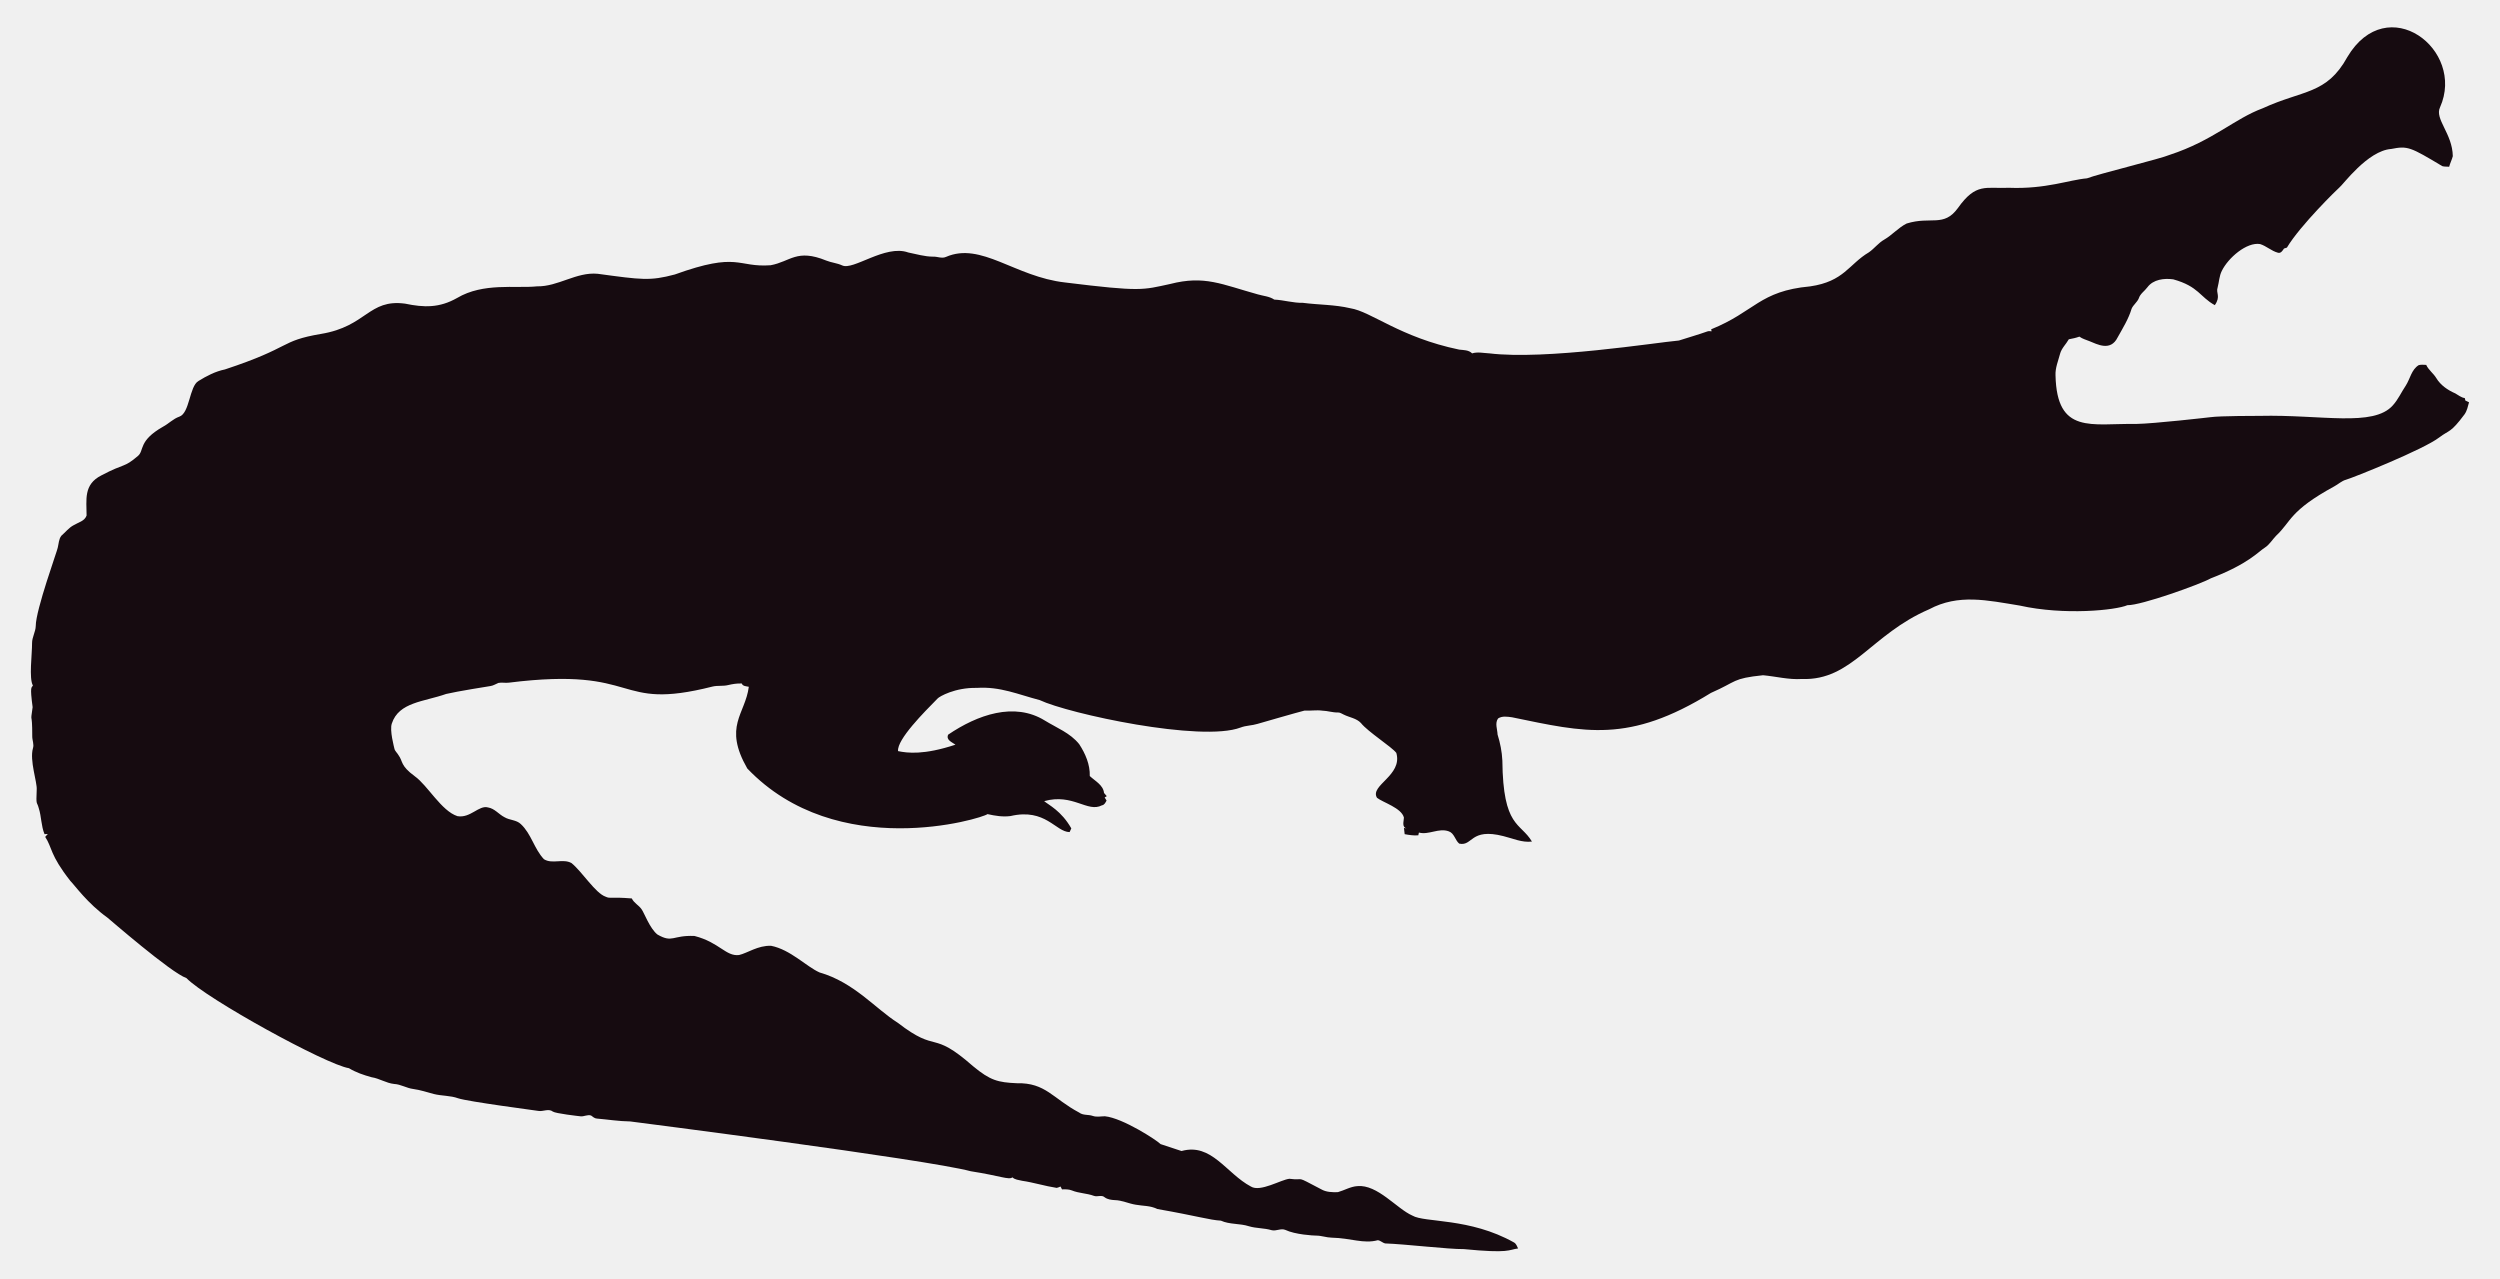
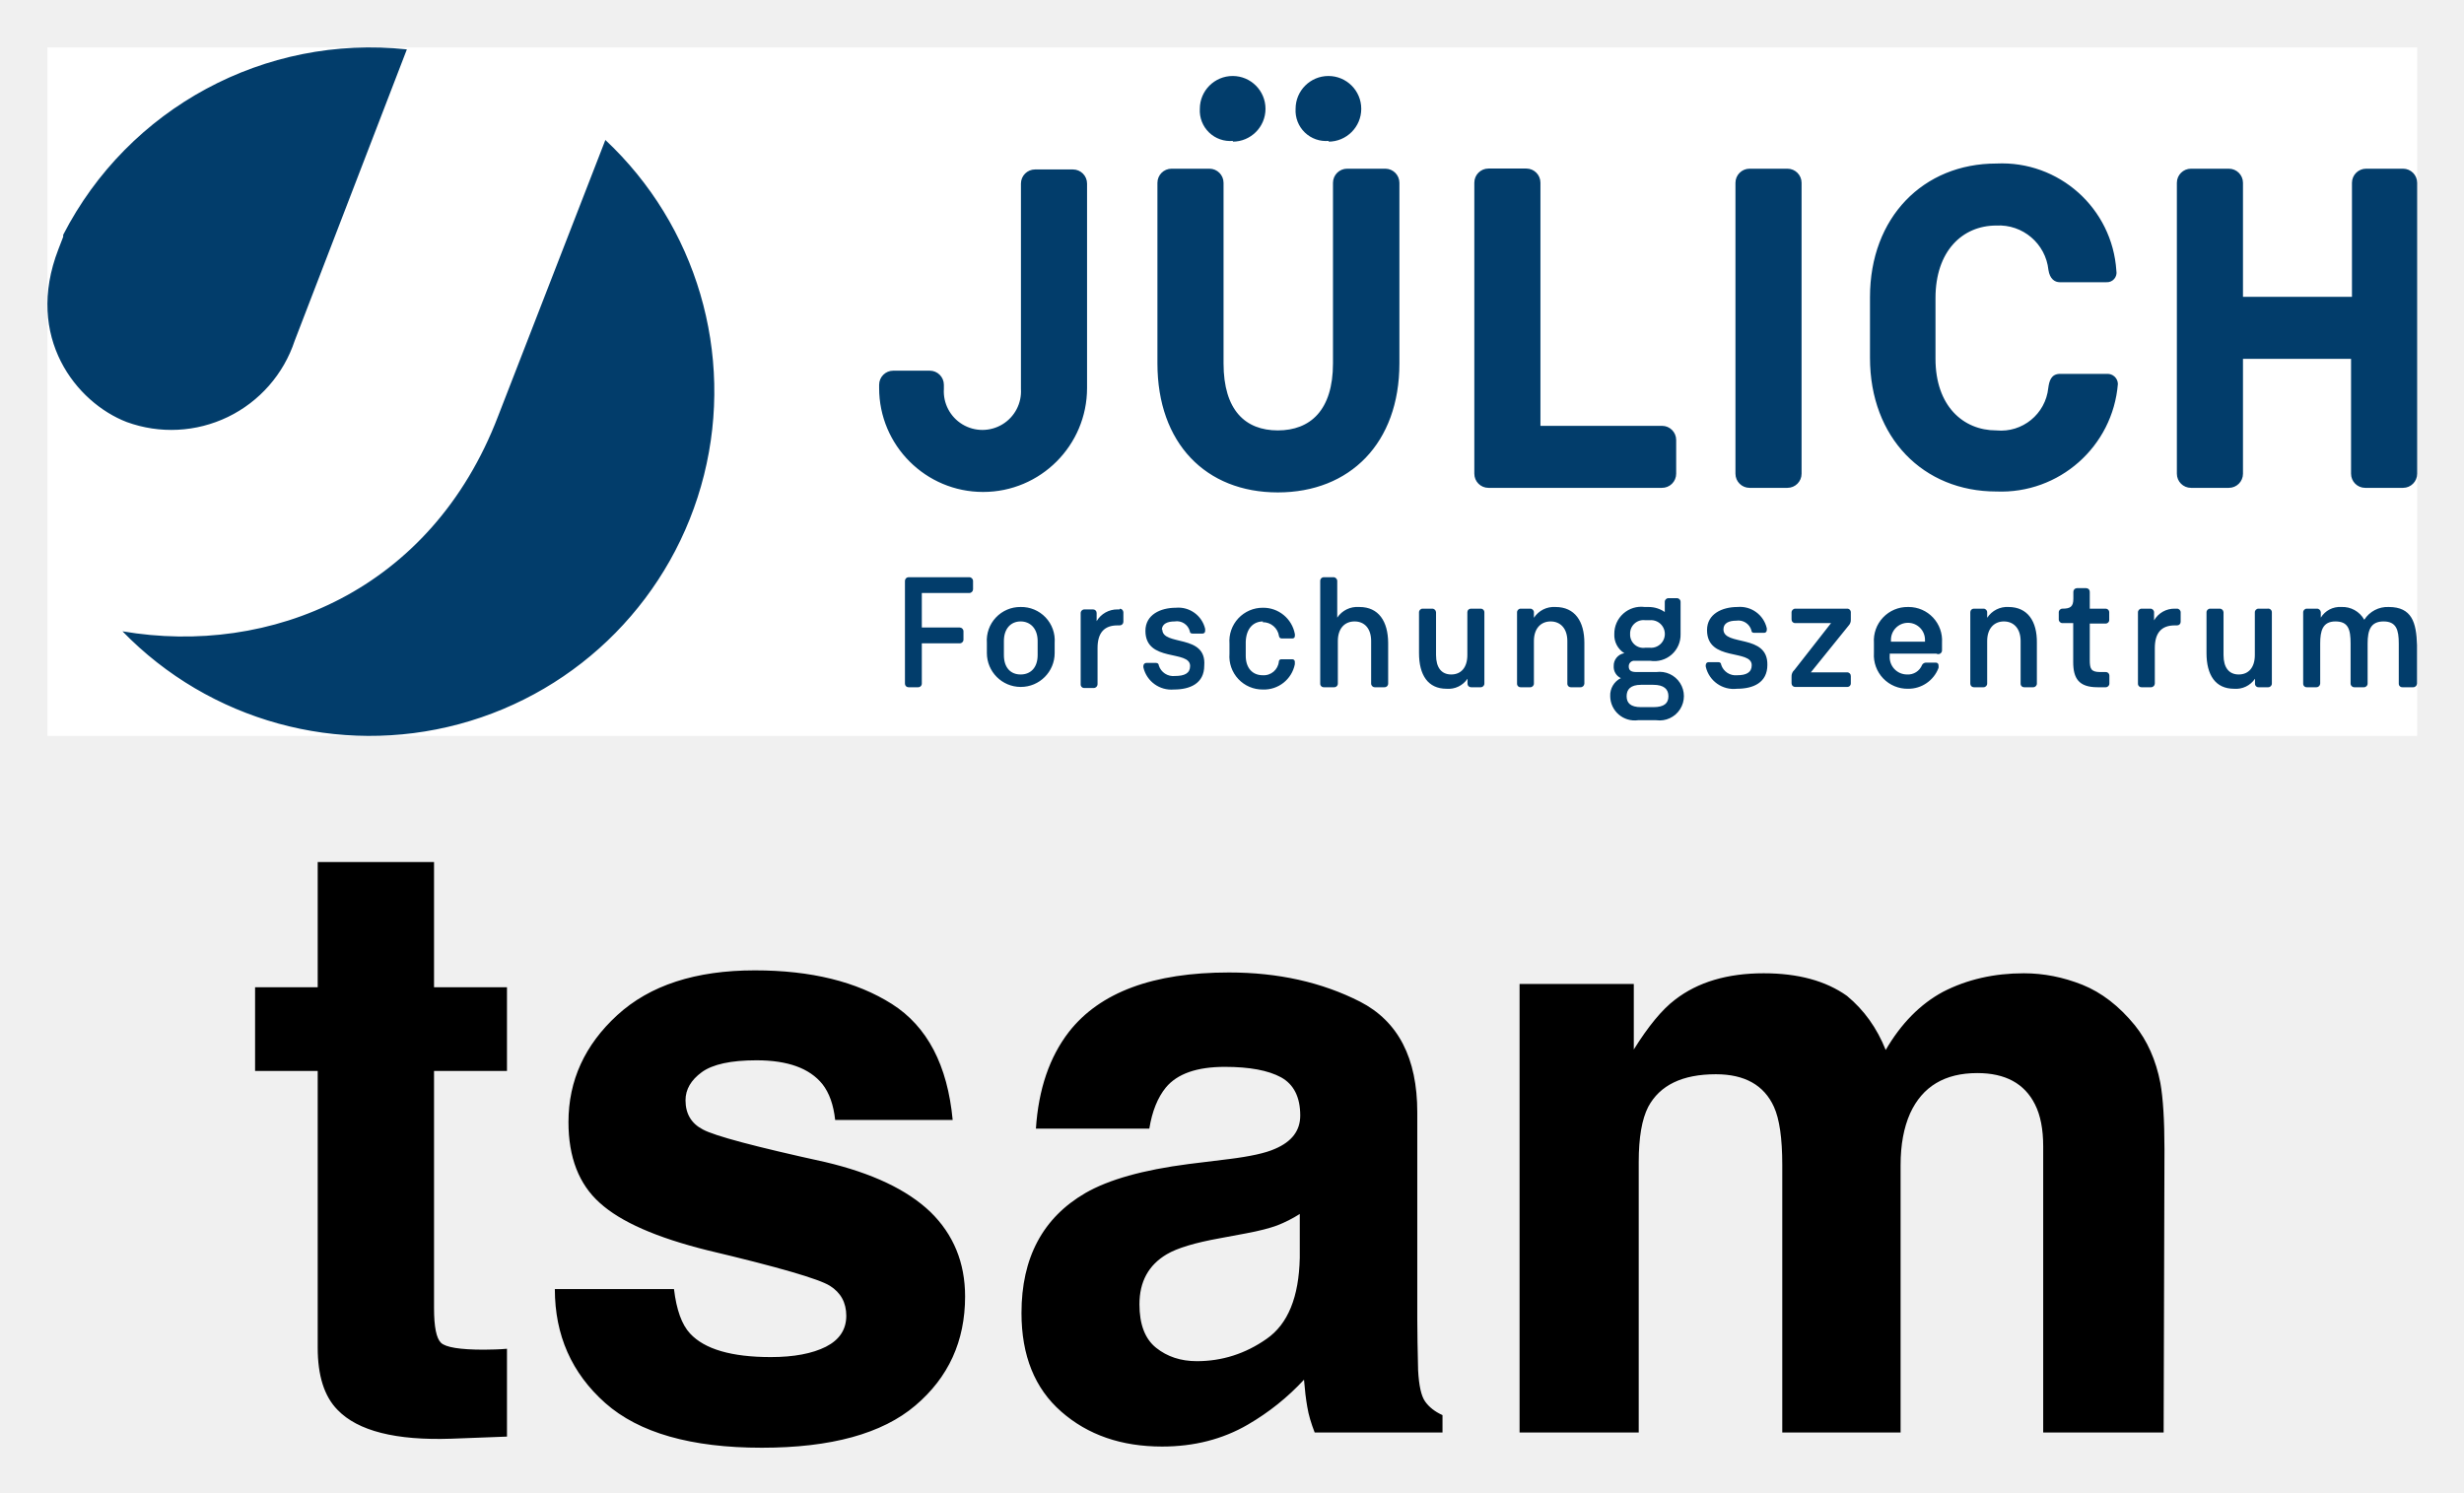
- <svg xmlns="http://www.w3.org/2000/svg" version="1.1" id="Layer_1" x="0px" y="0px" viewBox="0 0 2625.022 1342.022" enable-background="new 0 0 2625.022 1342.022" xml:space="preserve">
-   <path fill="#160B10" d="M2562.057,112.664c-5.93,12.226,13.089,27.649,13.408,51.328c-0.967,3.791-2.837,7.289-3.816,11.093  c-2.417-0.267-4.923,0.089-7.226-0.636c-33.512-20.05-36.245-21.483-53.631-18.038c-24.88,1.775-51.012,38.147-54.547,40.579  c-1,0.685-40.963,39.485-54.967,62.993c-1.056,0.331-2.086,0.661-3.078,1.005c-1.45,2.188-3.295,5.317-6.386,4.363  c-6.755-1.794-12.047-7.022-18.687-9.083c-14.172-2.325-33.569,14.577-40.185,28.126c-2.76,5.432-2.862,11.614-4.401,17.415  c-2.078,5.918,3.558,9.203-2.964,18.611c-15.758-8.651-16.89-19.671-43.645-27.108c-9.541-1.323-21.002,0.025-27.146,8.345  c-2.9,3.956-7.454,6.64-8.994,11.487c-1.705,4.223-5.788,6.857-7.569,10.978c-3.219,10.775-9.274,20.417-14.705,30.186  c-7.484,15.043-21.458,7.113-29.639,3.893c-3.549-1.501-7.378-2.404-10.482-4.745c-3.613,1.31-7.378,2.124-11.131,2.799  c-2.9,5.19-7.62,9.362-9.184,15.252c-1.972,7.442-5.139,14.807-4.771,22.656c1.426,62.435,37.744,50.23,84.657,50.985  c18.427-0.238,76.659-6.917,77.661-7.06c10.315-1.512,51.103-1.387,52.104-1.425c64.718-1.507,119.253,12.017,139.725-10.991  c5.622-6.144,8.955-13.878,13.598-20.735c4.617-7.073,5.915-16.893,13.662-21.562c2.519-0.687,5.19-0.305,7.81-0.242  c2.481,5.406,7.582,8.854,10.609,13.891c4.503,7.467,12.047,12.632,19.921,16.041c3.269,1.794,6.144,4.389,9.999,4.936  c0.166,0.852,0.369,1.705,0.598,2.57c1.259,0.611,2.519,1.208,3.854,1.819c-1.196,4.325-2.073,8.854-4.681,12.606  c-14.981,20.134-15.737,16.079-26.561,24.297c-16.513,12.73-90.704,42.38-97.937,44.421c-4.63,1.259-8.078,4.719-12.199,6.907  c-47.689,26.034-44.914,36.755-61.276,51.99c-3.969,4.096-6.856,9.273-11.754,12.403c-6.886,4.248-16.845,16.908-56.76,32.26  c-10.994,6.222-73.381,28.559-87.544,28.177c-12.182,5.289-66.295,10.873-113.113,0.394c-34.047-5.52-64.247-12.539-95.05,3.905  c-61.045,26.219-81.054,75.205-133.67,73.195c-13.739,0.903-27.159-2.684-40.745-3.943c-32.756,3.396-26.951,6.432-54.687,18.547  c-86.536,53.421-132.198,41.426-208.888,25.607c-4.859-0.636-10.304-1.616-14.68,1.259c-3.511,4.999-0.687,11.232-0.509,16.804  c2.76,8.879,4.605,18.076,5.037,27.388c0.678,70.703,18.876,64.615,31.064,85.038c-10.38,1.31-20.137-3.346-30.008-5.724  c-35.054-8.942-31.959,10.974-46.367,7.887c-4.376-3.651-5.076-10.864-10.94-12.886c-10.482-3.893-20.875,4.033-31.37,1.285  c-0.165,0.725-0.483,2.163-0.649,2.875c-4.834,0.432-9.592-0.331-14.311-1.196c-0.153-2.201-0.407-4.401-0.751-6.551  c0.7,0.127,2.112,0.382,2.824,0.509c-5.368-1.387-2.926-7.48-2.862-11.411c-2.581-10.171-21.93-15.743-28.266-20.735  c-7.896-13.101,27.192-23.356,20.29-47.143c-4.808-6.385-29.888-22.164-37.17-31.395c-4.783-5.063-12.047-5.813-18.013-8.815  c-1.972-0.827-3.791-2.315-6.017-2.239c-5.597,0.191-10.965-1.781-16.537-1.908c-6.208-0.878-12.441,0.318-18.661-0.076  c-6.376,1.51-49.471,13.993-49.471,13.993c-5.775,1.781-11.97,1.603-17.631,3.791c-41.153,15.671-180.401-14.399-211.051-28.838  c-22.477-5.819-41.27-14.396-65.945-12.772c-23.033-0.496-39.521,9.215-41.101,11.08c-14.156,14.382-42.805,43.009-41.597,55.297  c9.881,2.049,27.067,4.244,60.297-6.755c-3.6-2.633-10.164-4.859-7.683-10.52c30.91-20.96,69.478-34.528,101.385-14.896  c12.454,7.683,26.879,13.128,36.241,24.907c6.449,9.897,11.461,21.384,11.08,33.43c5.483,5.19,14.184,9.464,14.96,17.771  c0.954,1.132,1.883,2.239,2.9,3.371c-0.56,0.344-1.679,1.03-2.251,1.361c0.674,1.081,1.336,2.15,2.022,3.244  c-1.157,2.112-2.252,4.643-4.923,5.037c-15.167,7.923-30.412-12.885-60.589-4.414c4.515,3.914,17.957,10.035,28.495,28.596  c-0.623,1.285-1.221,2.582-1.781,3.893c-14.581-0.066-25.26-25.439-62.103-16.83c-8.065,1.081-16.27-0.28-24.119-2.048  c-5.689,4.616-157.704,51.097-252.241-47.919c-25.462-44.516-2.105-56.742,1.616-85.776c-2.646-0.598-6.259-0.445-7.429-3.447  c-4.834-0.216-9.63,0.547-14.311,1.666c-5.343,1.336-10.927,0.254-16.283,1.527c-104.921,26.598-73.475-21.586-213.976-4.058  c-3.638,0.483-7.327-0.471-10.927,0.267c-2.722,1.043-5.203,2.786-8.129,3.244c-1.005,0.139-35.568,5.632-46.749,8.332  c-23.248,8.245-49.669,8.494-57.027,31.013c-2.544,7.127,2.495,25.23,2.659,26.23c0.509,2.748,2.964,4.529,4.274,6.907  c5.125,7.002,1.576,10.814,17.186,22.287c13.483,9.569,27.903,36.42,44.764,41.877c13.652,2.389,22.508-11.842,32.107-9.146  c7.022,1.107,11.334,7.276,17.415,10.317c5.356,3.193,12.365,2.633,17.033,7.162c11.029,10.189,14.018,26.078,24.284,36.878  c8.765,5.47,19.972-0.979,28.965,4.071c11.309,9.233,25.045,31.634,35.809,35.287c4.836,2.294,4.589-0.02,27.477,1.832  c2.226,4.796,7.327,7.085,10.253,11.347c2.611,3.387,8.633,20.294,16.715,26.574c16.075,9.185,15.426,0.491,38.875,1.488  c26.056,6.667,32.977,21.713,46.774,19.997c8.688-1.942,19.833-10.206,33.646-9.68c20.419,4.043,37.013,21.857,50.896,27.986  c36.199,10.4,58.502,37.92,82.062,52.817c43.011,33.213,34.403,6.396,79.034,45.566c18.208,15.125,26.246,17.04,45.986,17.936  c30.318-0.751,37.93,16.193,65.525,30.81c4.134,3.155,9.541,1.844,14.196,3.498c4.147,1.463,8.51,0.394,12.772,0.369  c18.974,1.87,55.059,25.539,58.465,29.232c7.353,2.353,14.667,4.91,22.02,7.276c31.527-8.837,46.862,23.524,72.916,37.323  c9.817,6.052,31.604-7.299,40.338-8.179c17.829,2.357,3.781-4.531,33.392,11.016c5.241,3.066,11.589,3.218,17.504,3.028  c6.869-1.921,13.204-5.852,20.48-6.348c21.245-1.942,41.314,23.767,57.816,30.975c12.756,7.578,60.29,2.089,106.638,28.189  c2.366,1.298,3.155,4.007,4.3,6.284c-10.435,1.423-8.676,5.392-56.964,0.7c-16.115,0.199-61.486-5.252-82.52-5.953  c-2.824-0.572-4.91-3.04-7.772-3.397c-15.269,4.072-27.792-2.198-48.492-2.671c-5.546-0.102-10.825-2.201-16.359-2.162  c-2.762-0.015-21.848-1.008-32.323-6.004c-4.758-1.972-9.668,1.654-14.476,0.293c-7.747-2.315-16.003-1.781-23.737-4.121  c-9.541-3.104-20.277-1.692-29.41-5.865c-12.12-0.691-23.98-4.714-66.899-12.25c-6.984-3.625-14.985-3.091-22.516-4.49  c-7.416-1.145-14.324-4.643-21.892-4.821c-3.727-0.204-7.632-0.649-10.698-2.939c-3.206-2.951-7.645-0.127-11.334-1.539  c-7.531-2.798-15.774-2.646-23.203-5.712c-3.282-1.298-6.844-1.17-10.278-1.081c-0.394-0.763-1.183-2.264-1.577-3.015  c-1.285,0.636-2.608,1.119-3.982,1.45c-12.263-1.87-24.131-5.674-36.394-7.467c-3.46-0.903-7.404-1.005-10.113-3.6  c-3.831,2.97-12.398-1.54-43.747-6.411c-46.335-12.483-357.594-52.295-357.594-52.295c-11.716-0.14-23.317-2.023-34.982-3.015  c-2.442-0.127-4.211-1.844-6.068-3.18c-3.753-1.387-7.467,1.336-11.271,0.789c-2.02-0.195-26.027-2.946-28.838-4.923  c-4.592-3.587-10.278,0.216-15.367-0.738c-2.203-0.387-74.203-9.818-84.135-13.242c-8.243-2.989-17.224-2.379-25.658-4.529  c-7.162-1.895-14.209-4.274-21.574-5.254c-6.92-0.878-13.001-4.923-20.035-5.266c-8.319-0.878-15.443-5.826-23.648-7.073  c-8.256-2.252-16.448-5.037-23.775-9.49c-23.552-3.584-149.518-72.739-170.649-94.63c-16.013-5.37-81.914-62.745-82.914-63.439  c-21.039-15.096-34.147-33.758-38.964-38.595c-21.778-27.726-18.854-34.892-26.396-46.215c0.916-1.018,1.832-2.01,2.748-3.015  c-1.145,0.038-2.29,0.076-3.435,0.14c-3.651-8.676-3.18-18.28-6.042-27.172c-2.062-7.913-2.975-1.701-2.175-19.526  c0.634-7.664-7.675-30.697-3.931-43.518c1.348-4.16-0.814-8.281-0.751-12.454c0.068-28.882-2.418-11.02,0.394-30.657  c-3.041-22.85-1.09-20.042,0.305-22.719c-4.294-7.378-0.844-32.606-0.89-44.586c-0.025-6.246,3.714-11.741,3.867-17.962  c0-16.859,22.775-79.378,23.076-82.113c1.056-4.198,1.043-9.032,3.778-12.568c4.338-3.74,7.874-8.485,13.052-11.169  c4.745-2.913,11.411-4.172,13.471-10.088c0.043-16.362-3.503-32.575,15.532-42.157c25.219-13.344,23.115-7.424,38.34-20.379  c6.931-5.754,0.059-15.764,26.434-30.772c5.915-3.129,10.622-8.281,17.046-10.507c11.015-3.661,10.497-31.892,20.099-37.437  c8.612-5.33,17.796-10.113,27.795-12.148c71.433-23.584,56.818-29.805,100.939-37.31c48.019-7.907,49.805-36.895,88.244-31.777  c19.858,4.163,35.994,4.605,54.61-5.953c27.665-16.35,60.97-9.859,83.919-12.212c22.172,0.42,41.279-15.29,63.693-13.191  c46.138,6.272,54.878,7.691,80.993,0.738c67.442-24.31,65.094-7.128,100.634-9.706c20.946-3.875,27.233-17.596,58.388-4.91  c5.368,2.188,11.283,2.595,16.575,5.025c11.553,5.818,45.215-22.204,69.43-13.535c8.676,1.717,17.262,4.401,26.205,4.401  c4.49-0.216,9.083,2.252,13.446,0.293c37.015-16.156,72.304,20.872,125.096,26.815c80.305,9.923,81.3,7.845,110.289,1.603  c36.266-9.336,54.189,0.413,92.111,10.902c5.775,1.717,12.11,1.984,17.237,5.47c10.075,0.458,19.844,3.638,29.983,3.396  c16.588,2.163,33.506,1.819,49.853,5.686c21.982,3.418,52.115,30.498,114.347,43.441c4.681,0.572,9.999,0.28,13.586,3.956  c5.864-1.844,12.047-0.267,18.038-0.025c59.148,7.176,174.934-11.359,199.106-13.471c9.82-3.218,19.819-5.966,29.576-9.452  c1.488-0.674,3.155-0.356,4.758-0.229c-0.115-0.522-0.356-1.577-0.483-2.099c45.944-18.548,50.589-40.213,103.827-45.057  c35.891-5.17,40.645-23.282,61.836-35.809c5.712-3.969,9.897-9.808,16.028-13.281c8.408-4.872,14.82-12.555,23.559-16.931  c25.605-7.944,38.867,4.305,53.847-16.257c19.089-26.933,29.276-20.168,53.605-21.256c38.819,1.522,63.061-8.345,81.948-9.935  c11.484-4.495,77.877-20.69,87.061-24.742c45.297-14.857,67.746-37.884,97.505-48.848c42.187-19.404,67.008-14.225,88.74-53.694  C2506.582-10.604,2589.134,52.018,2562.057,112.664z" />
+ <svg xmlns="http://www.w3.org/2000/svg" role="img" viewBox="-3.12 -3.12 162.11 98.23">
+   <path fill="#fff" d="M0 0h155.91v45.301H0z" />
+   <path fill="#023d6b" d="M94.289 36.93h-.64a.23.23 0 0 0-.23.24v2.81c0 .83-.42 1.28-1.06 1.28-.64 0-1-.45-1-1.28v-2.81a.25.25 0 0 0-.25-.24h-.63a.24.24 0 0 0-.24.24v2.68c0 1.45.59 2.35 1.81 2.35a1.51 1.51 0 0 0 1.38-.66v.32a.23.23 0 0 0 .23.24h.64a.24.24 0 0 0 .24-.24v-4.69a.24.24 0 0 0-.25-.24zm-8-.11a1.58 1.58 0 0 0-1.43.7v-2.41a.25.25 0 0 0-.25-.25h-.63a.24.24 0 0 0-.24.25v6.75a.23.23 0 0 0 .24.24h.67a.24.24 0 0 0 .25-.24v-2.8c0-.83.45-1.29 1.1-1.29.65 0 1.09.46 1.09 1.29v2.8a.24.24 0 0 0 .24.24h.63a.24.24 0 0 0 .25-.24v-2.68c-.01-1.41-.62-2.36-1.89-2.36zm1.71-28.84h-2.49a.93.93 0 0 0-.93.93v11.88c0 3.09-1.5 4.41-3.63 4.41s-3.57-1.32-3.57-4.41v-11.88a.93.93 0 0 0-.93-.93h-2.49a.93.93 0 0 0-.93.93v11.88c0 5.25 3.18 8.49 7.92 8.49s8-3.24 8-8.49v-11.88a.93.93 0 0 0-.92-.93zm-17.46 29h-.13a1.57 1.57 0 0 0-1.38.77v-.53a.23.23 0 0 0-.23-.24h-.58a.24.24 0 0 0-.24.24v4.69a.23.23 0 0 0 .24.24h.62a.25.25 0 0 0 .25-.24v-2.39c0-1 .44-1.49 1.31-1.49h.14a.24.24 0 0 0 .25-.23V37.17a.25.25 0 0 0-.22-.24zm9.41.84a1.07 1.07 0 0 1 1.08.92.17.17 0 0 0 .17.15h.72a.15.15 0 0 0 .15-.17.32.32 0 0 0 0-.13 2.11 2.11 0 0 0-2.1-1.72 2.19 2.19 0 0 0-2.2 2.36v.67a2.18 2.18 0 0 0 2.2 2.35 2.07 2.07 0 0 0 2.1-1.66 1.28 1.28 0 0 0 0-.17.16.16 0 0 0-.17-.16H81.179a.15.15 0 0 0-.16.14 1 1 0 0 1-1.07.91c-.64 0-1.11-.45-1.11-1.28v-.92c.03-.88.5-1.34 1.14-1.34zm-6.63.52c0-.43.39-.57.84-.57a.88.88 0 0 1 1 .64c0 .11.07.16.19.16h.65a.17.17 0 0 0 .17-.18.44.44 0 0 0 0-.13 1.81 1.81 0 0 0-1.93-1.39c-1 0-2 .45-2 1.52 0 2.1 2.94 1.23 2.94 2.31 0 .48-.36.66-1 .66a1 1 0 0 1-1.06-.69c0-.1-.07-.17-.18-.17h-.64a.19.19 0 0 0-.19.17.31.31 0 0 0 0 .14 1.89 1.89 0 0 0 2 1.44c1.07 0 2-.4 2-1.57.17-2.12-2.76-1.26-2.76-2.39zm4.66-32.14a2.16 2.16 0 1 0-2.16-2.16 2 2 0 0 0 2.19 2.11zm6.3 0a2.16 2.16 0 1 0-2.16-2.16 2 2 0 0 0 2.19 2.11zm-15.88 2.76a.93.93 0 0 0-.93-.93h-2.49a.93.93 0 0 0-.93.93v13.51a2.54 2.54 0 1 1-5.07 0v-.27a.93.93 0 0 0-.93-.93h-2.4a.93.93 0 0 0-.93.93v.21a6.84 6.84 0 1 0 13.68 0zm-52.131 10.34l7.38-19.17a22.7 22.7 0 0 0-22.61 12.2.5.5 0 0 1 0 .13l-.32.83c-2.24 5.79 1.18 10.08 4.5 11.36a8.55 8.55 0 0 0 11.05-5.35zm47.76 17.52a2.2 2.2 0 0 0-2.22 2.36v.67a2.23 2.23 0 1 0 4.46 0v-.67a2.2 2.2 0 0 0-2.24-2.36zm1.12 3.16c0 .83-.46 1.28-1.12 1.28s-1.1-.45-1.1-1.28V39.06c0-.83.47-1.29 1.1-1.29s1.12.46 1.12 1.29zm-35.5-15.71c-4.4 11.5-15 15.81-24.71 14.15a22.67 22.67 0 1 0 31.77-32.33zm31 10.59h-4a.24.24 0 0 0-.23.25v6.75a.23.23 0 0 0 .23.24h.63a.24.24 0 0 0 .25-.24v-2.65h2.5a.24.24 0 0 0 .24-.24v-.55a.25.25 0 0 0-.24-.25h-2.5v-2.27h3.12a.25.25 0 0 0 .25-.24v-.55a.25.25 0 0 0-.25-.25zm85.451 2.07h-.63a.24.24 0 0 0-.24.24v2.81c0 .83-.42 1.28-1.06 1.28-.64 0-1-.45-1-1.28v-2.81a.25.25 0 0 0-.25-.24h-.63a.24.24 0 0 0-.24.24v2.68c0 1.45.59 2.35 1.81 2.35a1.51 1.51 0 0 0 1.38-.66v.32a.23.23 0 0 0 .24.24h.63a.24.24 0 0 0 .24-.24v-4.69a.24.24 0 0 0-.28-.24zm-10.59-15.45h-3.09c-.6 0-.72.48-.78.93a3.13 3.13 0 0 1-3.42 2.79c-2.19 0-4-1.62-4-4.71v-4c0-3.09 1.77-4.77 4-4.77a3.27 3.27 0 0 1 3.43 2.92c.09.6.42.81.75.81h3.06a.63.63 0 0 0 .66-.75 7.55 7.55 0 0 0-7.9-7.06c-4.8 0-8.31 3.54-8.31 8.79v4c0 5.25 3.51 8.79 8.31 8.79a7.71 7.71 0 0 0 8-7.08.68.68 0 0 0-.71-.66zm4.6 15.45h-.14a1.54 1.54 0 0 0-1.37.77v-.53a.24.24 0 0 0-.24-.24h-.58a.24.24 0 0 0-.24.24v4.69a.23.23 0 0 0 .24.24h.62a.25.25 0 0 0 .25-.24v-2.34c0-1 .44-1.49 1.31-1.49h.15a.23.23 0 0 0 .24-.23v-.63a.24.24 0 0 0-.24-.24zm-4.69 0h-1.05v-1.1a.24.24 0 0 0-.24-.25h-.61a.24.24 0 0 0-.23.25v.45c0 .53-.21.65-.72.65a.24.24 0 0 0-.24.24v.47a.24.24 0 0 0 .24.24h.71v2.56c0 1.07.36 1.66 1.6 1.66h.54a.24.24 0 0 0 .24-.24v-.53a.23.23 0 0 0-.24-.23h-.36c-.62 0-.69-.22-.69-.81v-2.38h1.05a.24.24 0 0 0 .23-.27v-.5a.24.24 0 0 0-.23-.21zm18.62-.11a1.81 1.81 0 0 0-1.61.84 1.64 1.64 0 0 0-1.52-.84 1.47 1.47 0 0 0-1.34.7v-.35a.25.25 0 0 0-.25-.24h-.67a.24.24 0 0 0-.24.24v4.69a.23.23 0 0 0 .24.24h.63a.25.25 0 0 0 .25-.24v-2.64c0-.83.16-1.45 1-1.45s1 .51 1 1.45v2.64a.24.24 0 0 0 .24.24h.64a.24.24 0 0 0 .24-.24v-2.64c0-.89.21-1.45 1.05-1.45s1 .56 1 1.45v2.64a.23.23 0 0 0 .24.24h.71a.25.25 0 0 0 .25-.24v-2.53c-.04-1.49-.34-2.51-1.86-2.51zm-25 0a1.57 1.57 0 0 0-1.42.71v-.36a.24.24 0 0 0-.24-.24h-.64a.23.23 0 0 0-.23.24v4.69a.23.23 0 0 0 .23.24h.64a.24.24 0 0 0 .24-.24v-2.8c0-.83.46-1.29 1.1-1.29.64 0 1.1.46 1.1 1.29v2.8a.23.23 0 0 0 .24.24h.59a.24.24 0 0 0 .24-.24v-2.68c.02-1.41-.6-2.36-1.87-2.36zm26-28.84h-2.49a.93.93 0 0 0-.93.93v7.5h-7.17v-7.5a.93.93 0 0 0-.93-.93h-2.49a.93.93 0 0 0-.93.93v19.14a.93.93 0 0 0 .93.93h2.49a.93.93 0 0 0 .93-.93v-7.56h7.11v7.56a.93.93 0 0 0 .93.93h2.49a.93.93 0 0 0 .93-.93v-19.14a.93.93 0 0 0-.93-.93zm-55.821 28.84a1.57 1.57 0 0 0-1.42.71v-.36a.24.24 0 0 0-.24-.24h-.63a.24.24 0 0 0-.24.24v4.69a.23.23 0 0 0 .24.24h.63a.24.24 0 0 0 .24-.24v-2.8c0-.83.46-1.29 1.1-1.29.64 0 1.1.46 1.1 1.29v2.8a.23.23 0 0 0 .24.24h.63a.25.25 0 0 0 .25-.24v-2.68c0-1.41-.62-2.36-1.9-2.36zm6.66 4.28h-1.34c-.35 0-.5-.11-.5-.37a.36.36 0 0 1 .41-.37h1a1.73 1.73 0 0 0 2-1.76v-2.12a.24.24 0 0 0-.24-.24h-.56a.24.24 0 0 0-.24.24v.67a1.87 1.87 0 0 0-1.06-.33h-.26a1.77 1.77 0 0 0-2 1.78 1.4 1.4 0 0 0 .66 1.26.83.83 0 0 0-.7.85.82.82 0 0 0 .47.79 1.26 1.26 0 0 0-.7 1.19 1.61 1.61 0 0 0 1.83 1.58h1.2a1.6 1.6 0 1 0 0-3.17zm-.75-3.41h.28a.91.91 0 1 1 0 1.81h-.28a.87.87 0 0 1-1-.9.88.88 0 0 1 1-.91zm.54 5.72h-.82c-.7 0-.95-.28-.95-.72 0-.44.25-.75.95-.75h.8c.71 0 1 .29 1 .75 0 .46-.27.72-1 .72zm4.6-5.12c0-.43.39-.57.84-.57a.89.89 0 0 1 1 .64c0 .11.07.16.18.16h.66a.17.17 0 0 0 .17-.18.44.44 0 0 0 0-.13 1.81 1.81 0 0 0-1.93-1.39c-1 0-2 .45-2 1.52 0 2.1 2.94 1.23 2.94 2.31 0 .48-.36.66-.95.66a1 1 0 0 1-1.06-.69c0-.1-.07-.17-.18-.17h-.65a.18.18 0 0 0-.18.17.31.31 0 0 0 0 .14 1.88 1.88 0 0 0 2.05 1.44c1.07 0 2-.4 2-1.57.04-2.07-2.89-1.21-2.89-2.34zm-3.11-10.24v-2.22a.93.93 0 0 0-.93-.93h-8v-16a.93.93 0 0 0-.93-.93h-2.49a.93.93 0 0 0-.93.93v19.15a.93.93 0 0 0 .93.93h11.4a.93.93 0 0 0 .95-.93zm8.25 0v-19.14a.93.93 0 0 0-.93-.93h-2.49a.93.93 0 0 0-.93.93v19.14a.93.93 0 0 0 .93.93h2.49a.93.93 0 0 0 .93-.93zm3 8.88h-3.41a.25.25 0 0 0-.25.24v.47a.24.24 0 0 0 .25.24h2.35l-2.41 3.08a.56.56 0 0 0-.19.46v.42a.24.24 0 0 0 .25.24h3.41a.23.23 0 0 0 .24-.24v-.47a.24.24 0 0 0-.24-.25h-2.39l2.48-3.07a.53.53 0 0 0 .15-.41v-.5a.24.24 0 0 0-.2-.21zm4-.11a2.21 2.21 0 0 0-2.24 2.36v.67a2.21 2.21 0 0 0 2.25 2.35 2.12 2.12 0 0 0 2-1.37.64.64 0 0 0 0-.17.17.17 0 0 0-.17-.18h-.67a.3.3 0 0 0-.24.15 1 1 0 0 1-1 .63 1.14 1.14 0 0 1-1.13-1.23v-.14h3.07a.25.25 0 0 0 .37-.25v-.48a2.2 2.2 0 0 0-2.19-2.34zm1.12 2.28h-2.24v-.12a1.12 1.12 0 1 1 2.24 0z" />
+   <path d="M13.662 67.349h4.12v18.202c0 1.844.432 3.21 1.304 4.097 1.335 1.389 3.835 2.022 7.484 1.898l3.665-.139V85.627a12.555 12.555 0 0 1-.772.046c-.262.008-.517.015-.748.015-1.574 0-2.515-.154-2.824-.455-.301-.293-.455-1.049-.455-2.261v-15.624h4.799V61.84h-4.799v-8.24h-7.654v8.24h-4.12zm27.561 14.351h-7.839c0 3.032 1.103 5.532 3.318 7.5 2.214 1.96 5.648 2.94 10.301 2.94 4.552 0 7.924-.926 10.1-2.778 2.184-1.852 3.272-4.244 3.272-7.176 0-2.222-.764-4.082-2.284-5.563-1.535-1.466-3.842-2.554-6.913-3.279-4.614-1.011-7.299-1.728-8.055-2.145-.764-.394-1.142-1.042-1.142-1.921 0-.71.355-1.327 1.073-1.852.718-.517 1.914-.779 3.596-.779 2.045 0 3.488.517 4.336 1.566.455.579.733 1.366.841 2.361h7.731c-.34-3.611-1.674-6.157-3.997-7.631-2.322-1.474-5.332-2.214-9.02-2.214-3.889 0-6.906.98-9.051 2.947-2.137 1.96-3.21 4.305-3.21 7.037 0 2.315.687 4.089 2.06 5.316 1.373 1.25 3.734 2.284 7.075 3.117 4.653 1.103 7.338 1.883 8.063 2.338.718.448 1.08 1.111 1.08 1.975 0 .903-.448 1.582-1.343 2.037-.895.448-2.099.679-3.619.679-2.585 0-4.359-.517-5.316-1.551-.54-.579-.895-1.551-1.057-2.924zm5.91-20.918zm35.261 15.979v2.878c-.054 2.585-.779 4.367-2.184 5.339-1.397.98-2.932 1.466-4.591 1.466-1.049 0-1.944-.293-2.677-.88-.733-.586-1.096-1.543-1.096-2.863 0-1.481.594-2.577 1.79-3.287.702-.417 1.867-.764 3.495-1.057l1.736-.324c.872-.162 1.551-.34 2.052-.525.494-.193.988-.44 1.474-.748zm-4.691-3.611l-2.631.324c-2.986.386-5.239 1.018-6.782 1.906-2.801 1.628-4.205 4.259-4.205 7.893 0 2.801.872 4.969 2.623 6.497 1.744 1.528 3.95 2.292 6.628 2.292 2.099 0 3.981-.478 5.64-1.443 1.397-.81 2.623-1.798 3.696-2.955.054.671.123 1.265.216 1.79.085.525.255 1.088.486 1.682h8.41v-1.142c-.509-.231-.887-.532-1.142-.895-.255-.355-.409-1.042-.463-2.06-.031-1.335-.054-2.477-.054-3.418V70.065c0-3.565-1.258-5.987-3.765-7.276-2.515-1.281-5.393-1.921-8.626-1.921-4.977 0-8.48 1.296-10.524 3.904-1.289 1.667-2.006 3.788-2.176 6.373h7.461c.185-1.142.548-2.045 1.088-2.708.756-.91 2.052-1.358 3.881-1.358 1.628 0 2.855.231 3.696.687.841.463 1.265 1.304 1.265 2.515 0 .995-.556 1.721-1.659 2.191-.61.278-1.636.502-3.063.679zm.409-12.368zm55.77.895c-1.265-.502-2.546-.756-3.85-.756-1.952 0-3.727.401-5.316 1.219-1.505.81-2.762 2.091-3.773 3.827-.579-1.451-1.427-2.631-2.546-3.557-1.397-.995-3.225-1.489-5.478-1.489-2.392 0-4.336.579-5.833 1.736-.856.648-1.759 1.744-2.716 3.279v-4.313h-7.515V91.136h7.839V73.344c0-1.613.208-2.824.625-3.634.764-1.427 2.245-2.145 4.452-2.145 1.898 0 3.171.718 3.819 2.145.363.795.548 2.068.548 3.827V91.136h7.785V73.537c0-1.327.208-2.454.625-3.395.81-1.775 2.284-2.654 4.421-2.654 1.844 0 3.109.687 3.796 2.06.363.718.54 1.643.54 2.762V91.136h7.924l.054-18.634c0-1.921-.093-3.372-.27-4.367-.293-1.505-.856-2.77-1.682-3.796-1.034-1.265-2.184-2.153-3.449-2.662z" />
</svg>
